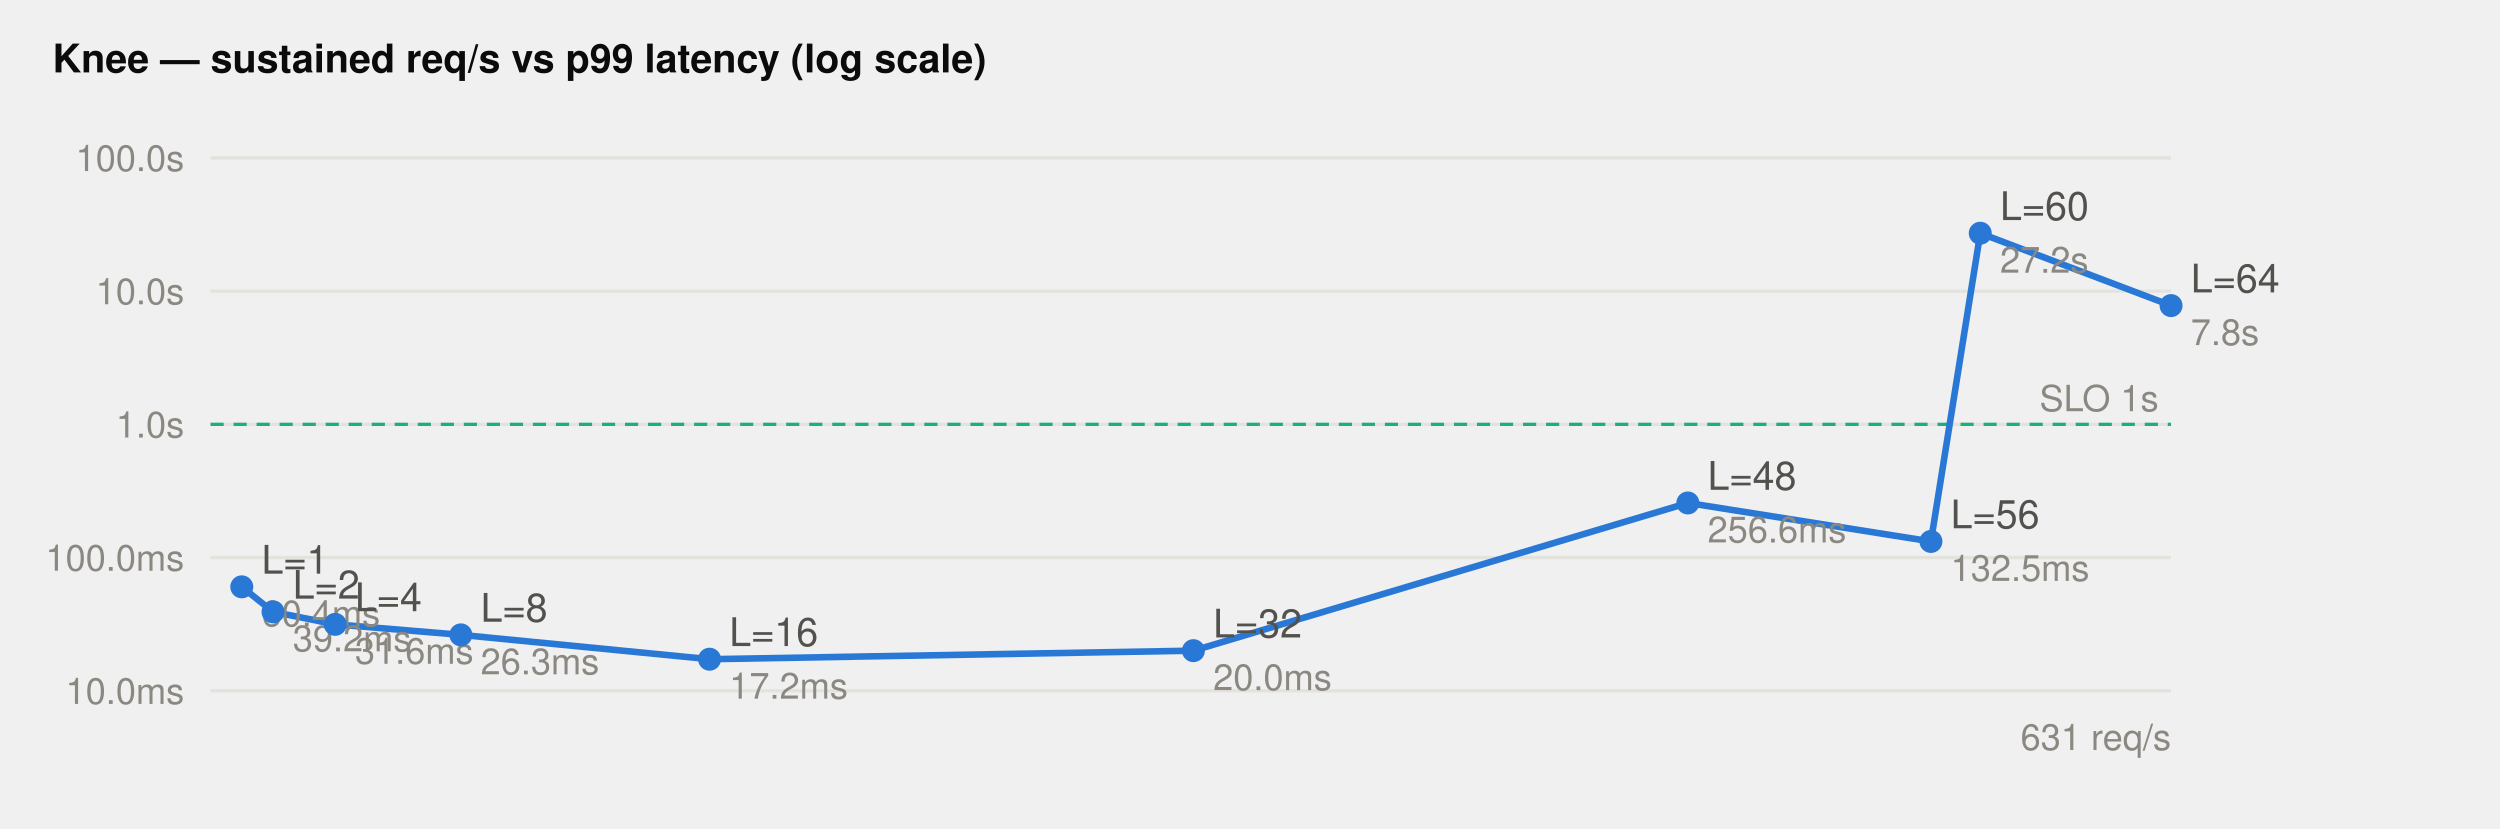
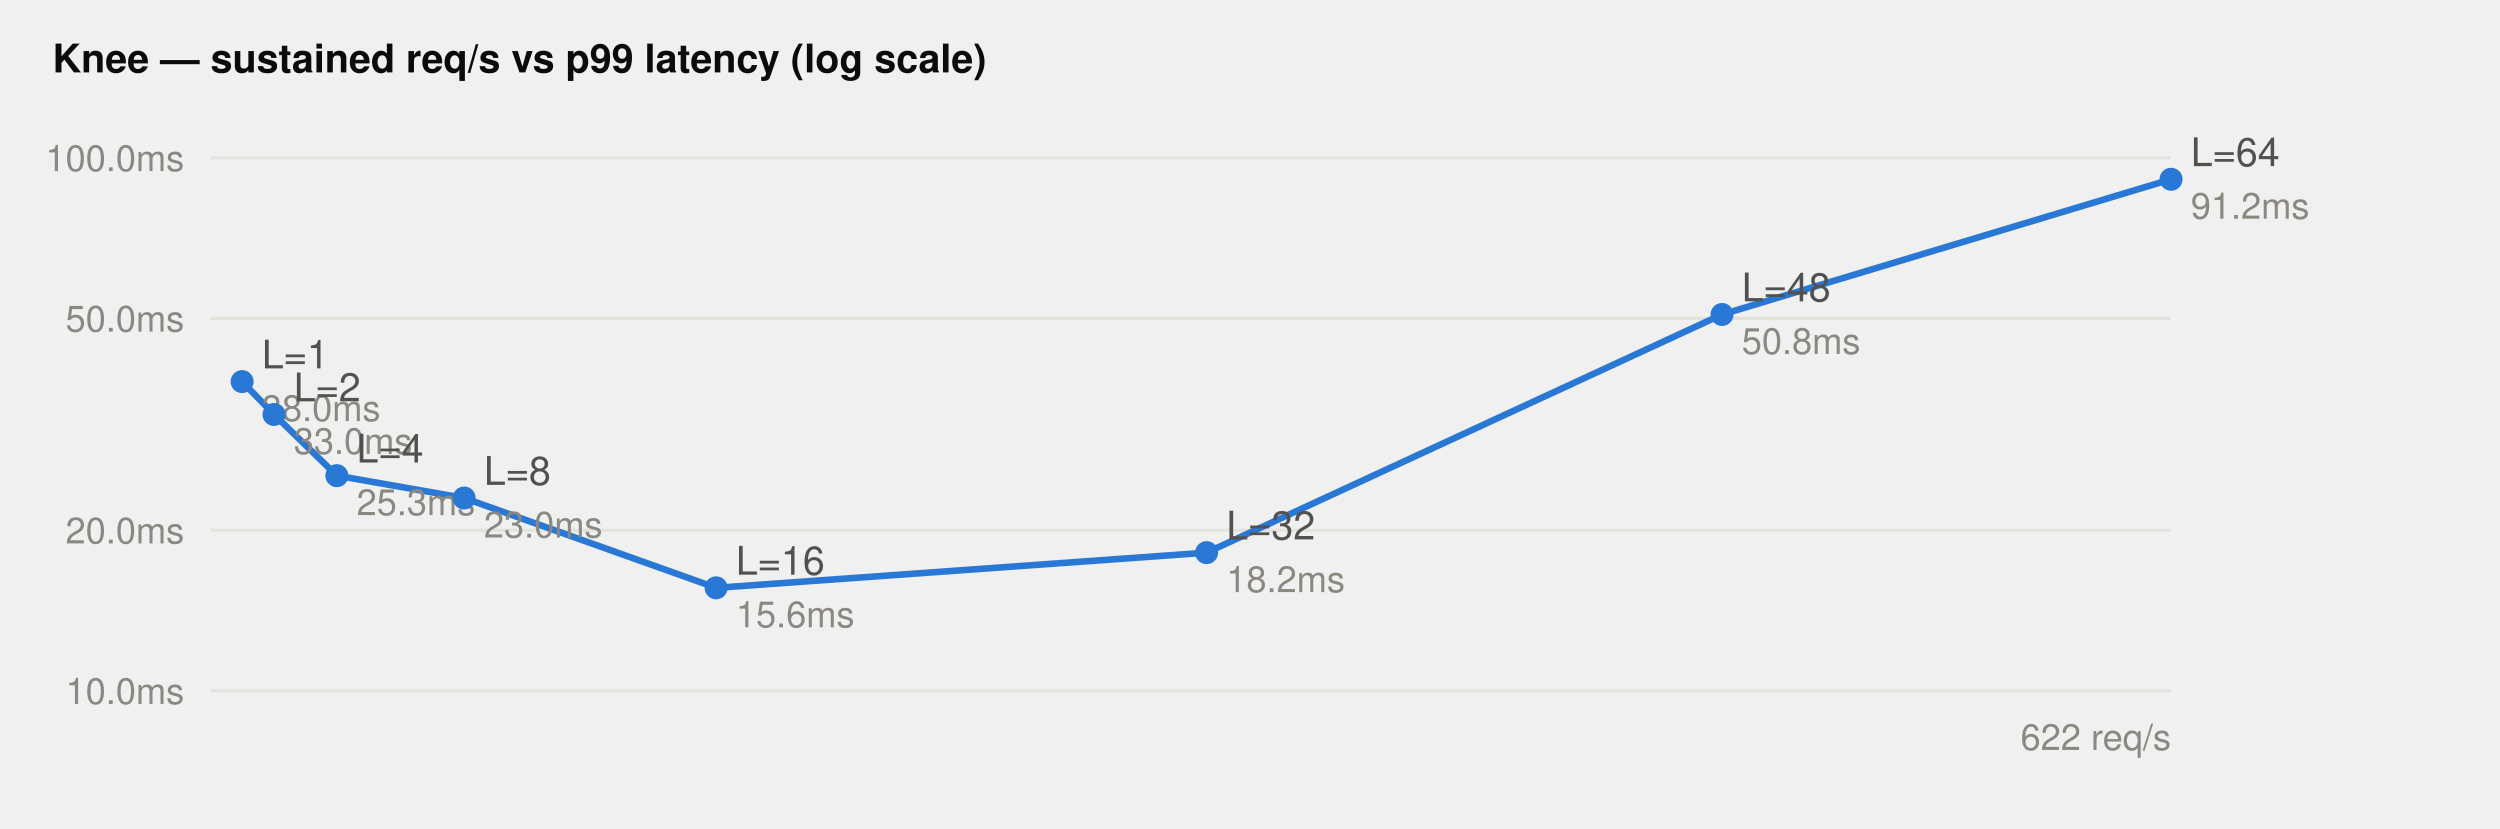
<svg xmlns="http://www.w3.org/2000/svg" viewBox="0 0 760 252" role="img" aria-label="Knee/saturation curve — sustained req/s vs p99 latency">
  <style>
text { fill: #52514e; font: 12px -apple-system, 'Segoe UI', Helvetica, Arial, sans-serif; }
.title { fill: #0b0b0b; font-weight: 600; }
.muted { fill: #8a8880; font-size: 11px; }
.grid { stroke: #e4e2dd; stroke-width: 1; }
.s1 { fill: #2a78d6; } .s1s { stroke: #2a78d6; }
.s2 { fill: #1baf7a; } .s2s { stroke: #1baf7a; }
@media (prefers-color-scheme: dark) {
text { fill: #c3c2b7; }
.title { fill: #ffffff; }
.muted { fill: #8f8e85; }
.grid { stroke: #3a3a38; }
.s1 { fill: #3987e5; } .s1s { stroke: #3987e5; }
.s2 { fill: #199e70; } .s2s { stroke: #199e70; }
}
</style>
  <text x="16" y="22" class="title">Knee — sustained req/s vs p99 latency (log scale)</text>
  <line class="grid" x1="64" y1="210.0" x2="660" y2="210.0" />
  <text class="muted" x="56.0" y="214.0" text-anchor="end">10.0ms</text>
-   <line class="grid" x1="64" y1="169.5" x2="660" y2="169.5" />
-   <text class="muted" x="56.0" y="173.5" text-anchor="end">100.0ms</text>
-   <line class="grid" x1="64" y1="129.0" x2="660" y2="129.0" />
-   <text class="muted" x="56.0" y="133.0" text-anchor="end">1.0s</text>
-   <line class="grid" x1="64" y1="88.5" x2="660" y2="88.5" />
-   <text class="muted" x="56.0" y="92.5" text-anchor="end">10.0s</text>
+   <line class="grid" x1="64" y1="161.2" x2="660" y2="161.2" />
+   <text class="muted" x="56.0" y="165.2" text-anchor="end">20.0ms</text>
+   <line class="grid" x1="64" y1="96.8" x2="660" y2="96.8" />
+   <text class="muted" x="56.0" y="100.8" text-anchor="end">50.0ms</text>
  <line class="grid" x1="64" y1="48.0" x2="660" y2="48.0" />
-   <text class="muted" x="56.0" y="52.0" text-anchor="end">100.0s</text>
-   <line class="s2s" x1="64" y1="129.0" x2="660" y2="129.0" stroke-dasharray="4 3" />
-   <text class="muted" x="620.0" y="125.0">SLO 1s</text>
-   <text class="muted" x="660" y="228.0" text-anchor="end">631 req/s</text>
-   <polyline class="s1s" fill="none" stroke-width="2" points="73.5,178.4 83.0,186.0 101.9,189.8 140.1,193.0 215.7,200.4 362.8,197.8 513.1,152.9 587.0,164.6 602.0,70.9 660.0,92.9" />
-   <circle class="s1" cx="73.5" cy="178.4" r="3.5" />
-   <text x="79.5" y="174.4">L=1</text>
-   <text class="muted" x="79.5" y="190.4">60.4ms</text>
-   <circle class="s1" cx="83.0" cy="186.0" r="3.5" />
-   <text x="89.0" y="182.0">L=2</text>
-   <text class="muted" x="89.0" y="198.0">39.2ms</text>
-   <circle class="s1" cx="101.9" cy="189.8" r="3.5" />
-   <text x="107.9" y="185.8">L=4</text>
-   <text class="muted" x="107.9" y="201.8">31.6ms</text>
-   <circle class="s1" cx="140.1" cy="193.0" r="3.5" />
-   <text x="146.1" y="189.0">L=8</text>
-   <text class="muted" x="146.1" y="205.0">26.3ms</text>
-   <circle class="s1" cx="215.7" cy="200.4" r="3.5" />
-   <text x="221.7" y="196.4">L=16</text>
-   <text class="muted" x="221.7" y="212.4">17.2ms</text>
-   <circle class="s1" cx="362.8" cy="197.8" r="3.5" />
-   <text x="368.8" y="193.8">L=32</text>
-   <text class="muted" x="368.8" y="209.8">20.0ms</text>
-   <circle class="s1" cx="513.1" cy="152.9" r="3.5" />
-   <text x="519.1" y="148.9">L=48</text>
-   <text class="muted" x="519.1" y="164.9">256.6ms</text>
-   <circle class="s1" cx="587.0" cy="164.6" r="3.5" />
-   <text x="593.0" y="160.6">L=56</text>
-   <text class="muted" x="593.0" y="176.6">132.5ms</text>
-   <circle class="s1" cx="602.0" cy="70.9" r="3.5" />
-   <text x="608.0" y="66.9">L=60</text>
-   <text class="muted" x="608.0" y="82.9">27.2s</text>
-   <circle class="s1" cx="660.0" cy="92.9" r="3.5" />
-   <text x="666.0" y="88.9">L=64</text>
-   <text class="muted" x="666.0" y="104.9">7.8s</text>
+   <text class="muted" x="56.0" y="52.0" text-anchor="end">100.0ms</text>
+   <text class="muted" x="660" y="228.0" text-anchor="end">622 req/s</text>
+   <polyline class="s1s" fill="none" stroke-width="2" points="73.6,116.0 83.3,126.0 102.4,144.6 141.1,151.4 217.7,178.7 366.8,168.0 523.5,95.6 660.0,54.5" />
+   <circle class="s1" cx="73.6" cy="116.0" r="3.5" />
+   <text x="79.6" y="112.0">L=1</text>
+   <text class="muted" x="79.6" y="128.0">38.0ms</text>
+   <circle class="s1" cx="83.3" cy="126.0" r="3.5" />
+   <text x="89.3" y="122.0">L=2</text>
+   <text class="muted" x="89.3" y="138.0">33.0ms</text>
+   <circle class="s1" cx="102.4" cy="144.6" r="3.5" />
+   <text x="108.4" y="140.6">L=4</text>
+   <text class="muted" x="108.4" y="156.6">25.3ms</text>
+   <circle class="s1" cx="141.1" cy="151.4" r="3.5" />
+   <text x="147.1" y="147.4">L=8</text>
+   <text class="muted" x="147.1" y="163.4">23.0ms</text>
+   <circle class="s1" cx="217.7" cy="178.7" r="3.5" />
+   <text x="223.7" y="174.7">L=16</text>
+   <text class="muted" x="223.7" y="190.7">15.6ms</text>
+   <circle class="s1" cx="366.8" cy="168.0" r="3.5" />
+   <text x="372.8" y="164.0">L=32</text>
+   <text class="muted" x="372.8" y="180.0">18.2ms</text>
+   <circle class="s1" cx="523.5" cy="95.6" r="3.5" />
+   <text x="529.5" y="91.6">L=48</text>
+   <text class="muted" x="529.5" y="107.6">50.8ms</text>
+   <circle class="s1" cx="660.0" cy="54.5" r="3.5" />
+   <text x="666.0" y="50.5">L=64</text>
+   <text class="muted" x="666.0" y="66.5">91.2ms</text>
</svg>
